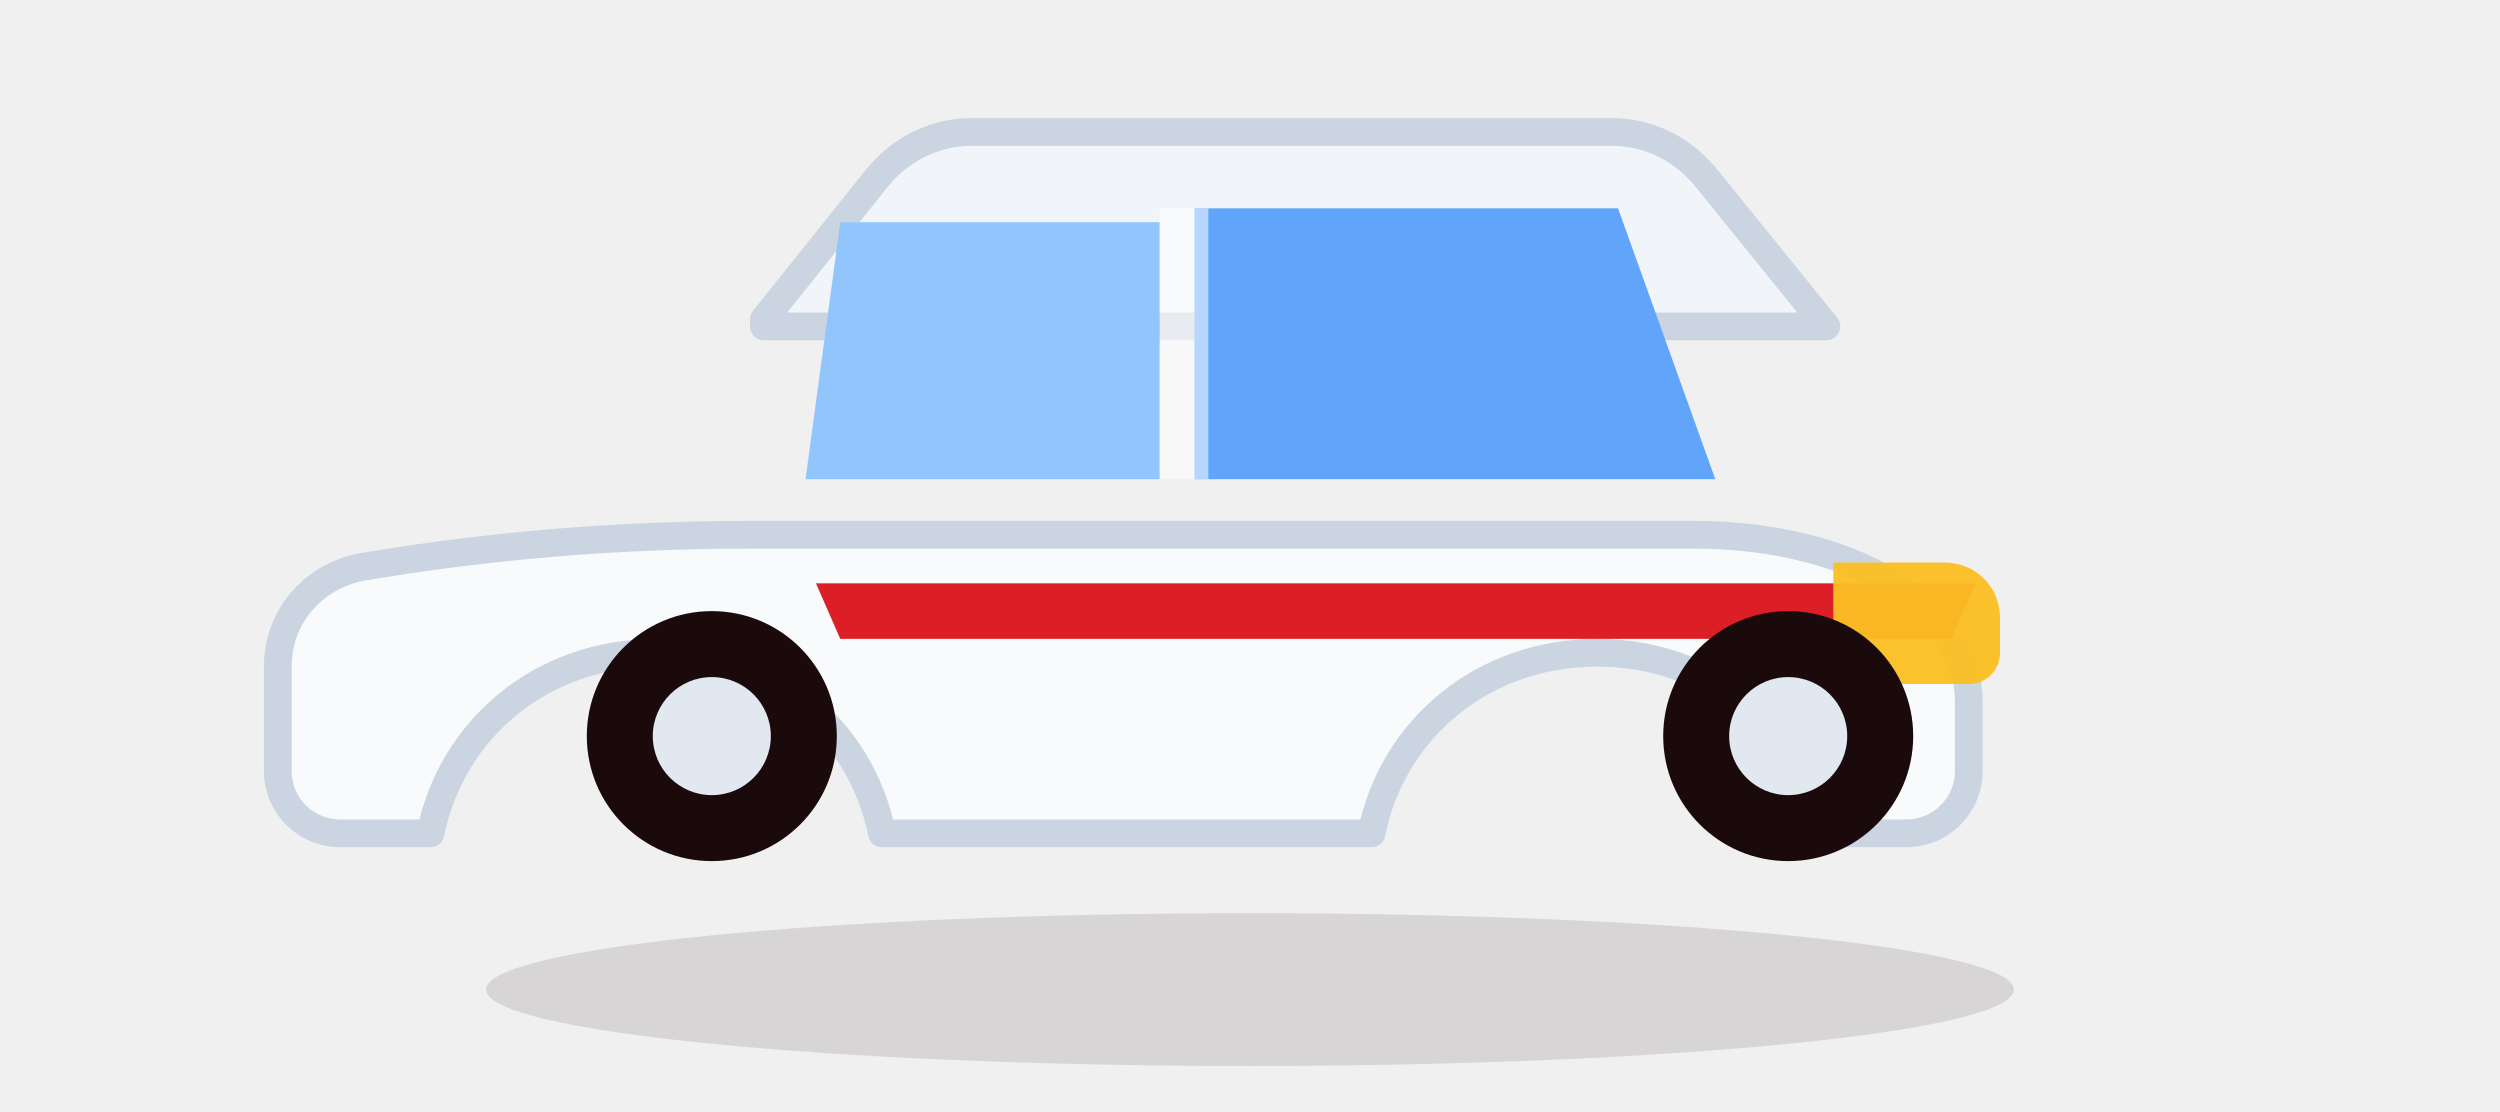
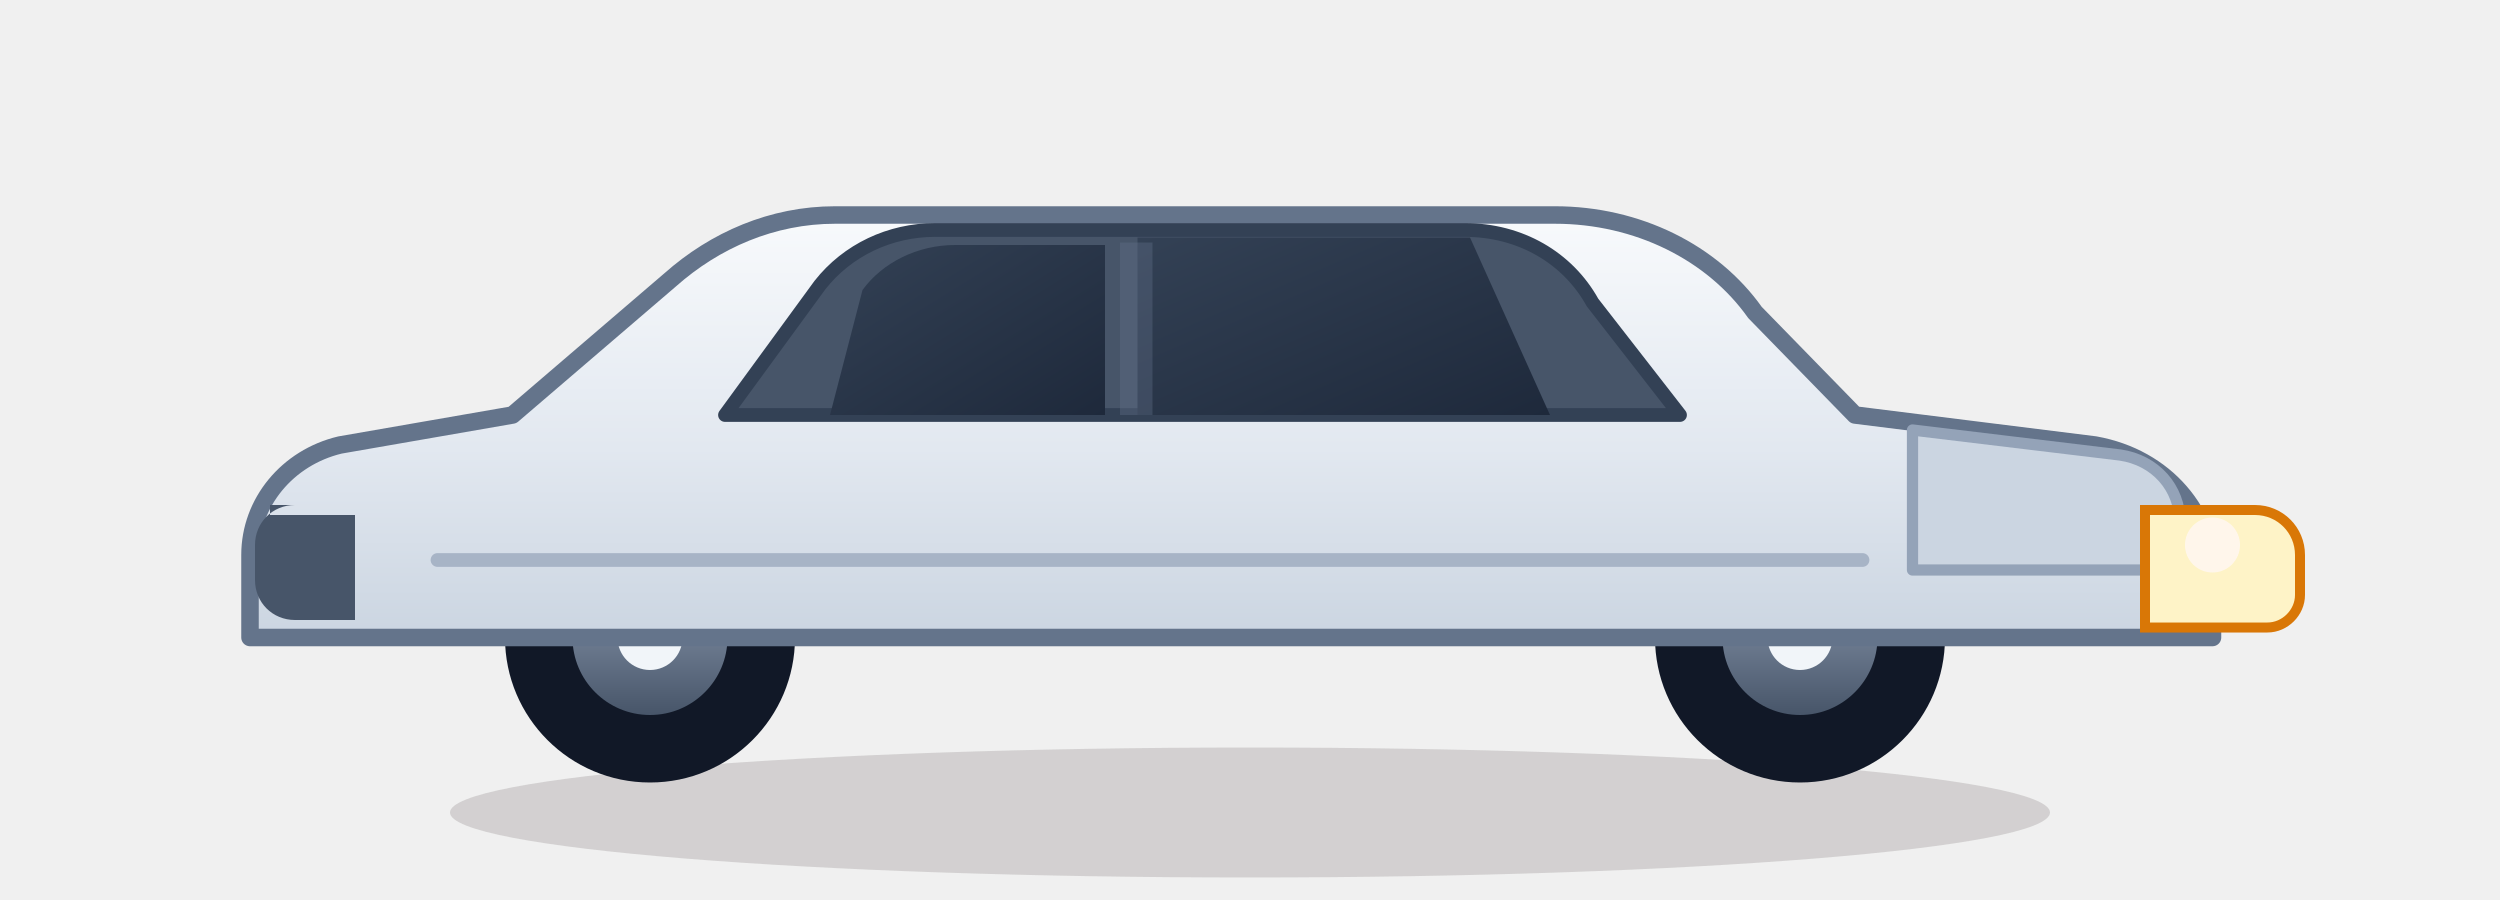
- <svg xmlns="http://www.w3.org/2000/svg" viewBox="0 0 72 32" fill="none">
-   <ellipse cx="36" cy="28.5" rx="22" ry="2.2" fill="#1A0A0C" opacity="0.12" />
-   <path d="M8 19.2c0-1.5 1.1-2.7 2.6-2.9 2.4-.4 6.2-.9 11-.9h27.2c2.4 0 4.6.6 6 1.6 1.1.8 1.9 1.9 1.9 3.2v2c0 1-.8 1.8-1.8 1.8h-2.4c-.6-3-3.2-5.2-6.5-5.2s-5.9 2.2-6.5 5.2H25.4c-.6-3-3.2-5.2-6.5-5.2s-5.9 2.2-6.5 5.2H9.8c-1 0-1.8-.8-1.8-1.8v-3.1Z" fill="#F8FAFC" stroke="#CBD5E1" stroke-width="0.8" stroke-linejoin="round" />
-   <path d="M22 9.2 25.2 5.2c.7-.9 1.7-1.4 2.8-1.4h18.4c1.1 0 2.1.5 2.8 1.4l3.4 4.2H22Z" fill="#F1F5F9" stroke="#CBD5E1" stroke-width="0.8" stroke-linejoin="round" />
-   <path d="M24.2 6.4h9.2v7.4H23.2l1-7.4Z" fill="#93C5FD" />
-   <path d="M34.4 6h12.2l2.8 7.8H34.4V6Z" fill="#60A5FA" />
-   <path d="M33.4 6h1.4v7.8h-1.4V6Z" fill="#fff" opacity="0.55" />
-   <path d="M23.5 16.8h33.4l-.7 1.6H24.2l-.7-1.6Z" fill="#DC1F26" />
-   <path d="M52.8 16.2h3.2c.9 0 1.6.7 1.6 1.6v1c0 .5-.4.9-.9.9h-3.9v-3.5Z" fill="#FBBF24" opacity="0.95" />
-   <circle cx="20.5" cy="21.2" r="3.6" fill="#1A0A0C" />
-   <circle cx="20.5" cy="21.2" r="1.7" fill="#E2E8F0" />
-   <circle cx="51.5" cy="21.2" r="3.6" fill="#1A0A0C" />
-   <circle cx="51.5" cy="21.2" r="1.7" fill="#E2E8F0" />
+ <svg xmlns="http://www.w3.org/2000/svg" viewBox="0 0 100 36" fill="none">
+   <defs>
+     <linearGradient id="paint" x1="0" y1="0" x2="0" y2="1">
+       <stop offset="0%" stop-color="#F8FAFC" />
+       <stop offset="55%" stop-color="#E2E8F0" />
+       <stop offset="100%" stop-color="#CBD5E1" />
+     </linearGradient>
+     <linearGradient id="glass" x1="0" y1="0" x2="1" y2="1">
+       <stop offset="0%" stop-color="#334155" />
+       <stop offset="100%" stop-color="#1E293B" />
+     </linearGradient>
+     <linearGradient id="rim" x1="0" y1="0" x2="0" y2="1">
+       <stop offset="0%" stop-color="#94A3B8" />
+       <stop offset="100%" stop-color="#475569" />
+     </linearGradient>
+   </defs>
+   <ellipse cx="50" cy="32.5" rx="32" ry="2.6" fill="#1A0A0C" opacity="0.14" />
+   <circle cx="26" cy="25.5" r="5.8" fill="#111827" />
+   <circle cx="26" cy="25.5" r="3.1" fill="url(#rim)" />
+   <circle cx="26" cy="25.5" r="1.3" fill="#F1F5F9" />
+   <circle cx="72" cy="25.5" r="5.8" fill="#111827" />
+   <circle cx="72" cy="25.5" r="3.1" fill="url(#rim)" />
+   <circle cx="72" cy="25.5" r="1.3" fill="#F1F5F9" />
+   <path d="M10 25.5V22.2C10 20.1 11.5 18.3 13.6 17.8L20.5 16.6L26.8 11.2C28.6 9.6 30.9 8.6 33.4 8.6H62.2C65.5 8.6 68.5 10.1 70.2 12.5L74.2 16.6L83.8 17.8C86.6 18.3 88.5 20.5 88.5 23.2V25.5H10Z" fill="url(#paint)" stroke="#64748B" stroke-width="0.7" stroke-linejoin="round" />
+   <path d="M29 16.6 32.8 11.4C33.9 10 35.6 9.2 37.4 9.2H58.6C60.8 9.2 62.7 10.3 63.7 12.1L67.2 16.6H29Z" fill="#475569" stroke="#334155" stroke-width="0.55" stroke-linejoin="round" />
+   <path d="M33.2 16.6H44.2V9.8H38.2C36.7 9.8 35.3 10.5 34.5 11.6L33.2 16.6Z" fill="url(#glass)" />
+   <path d="M45.5 9.5H58.8L62 16.6H45.5V9.5Z" fill="url(#glass)" />
+   <path d="M44.8 9.7H46.1V16.6H44.8V9.7Z" fill="#64748B" opacity="0.35" />
+   <path d="M76.5 17.2 84.8 18.2C86.2 18.4 87.2 19.5 87.2 20.9V22.8H76.5V17.2Z" fill="#CBD5E1" stroke="#94A3B8" stroke-width="0.45" stroke-linejoin="round" />
+   <path d="M85.8 20.4H90.2C91.2 20.4 92 21.2 92 22.2V23.8C92 24.5 91.4 25.1 90.7 25.1H85.8V20.4Z" fill="#FEF3C7" stroke="#D97706" stroke-width="0.4" />
+   <path d="M10.8 20.6H14.2V24.8H11.8C10.9 24.8 10.2 24.1 10.2 23.2V21.8C10.2 20.9 10.9 20.2 11.8 20.2H10.8V20.6Z" fill="#475569" />
+   <path d="M17.5 22.4H74.5" stroke="#94A3B8" stroke-width="0.55" stroke-linecap="round" opacity="0.7" />
+   <circle cx="88.5" cy="21.8" r="1.1" fill="#FFF7ED" opacity="0.95" />
</svg>
